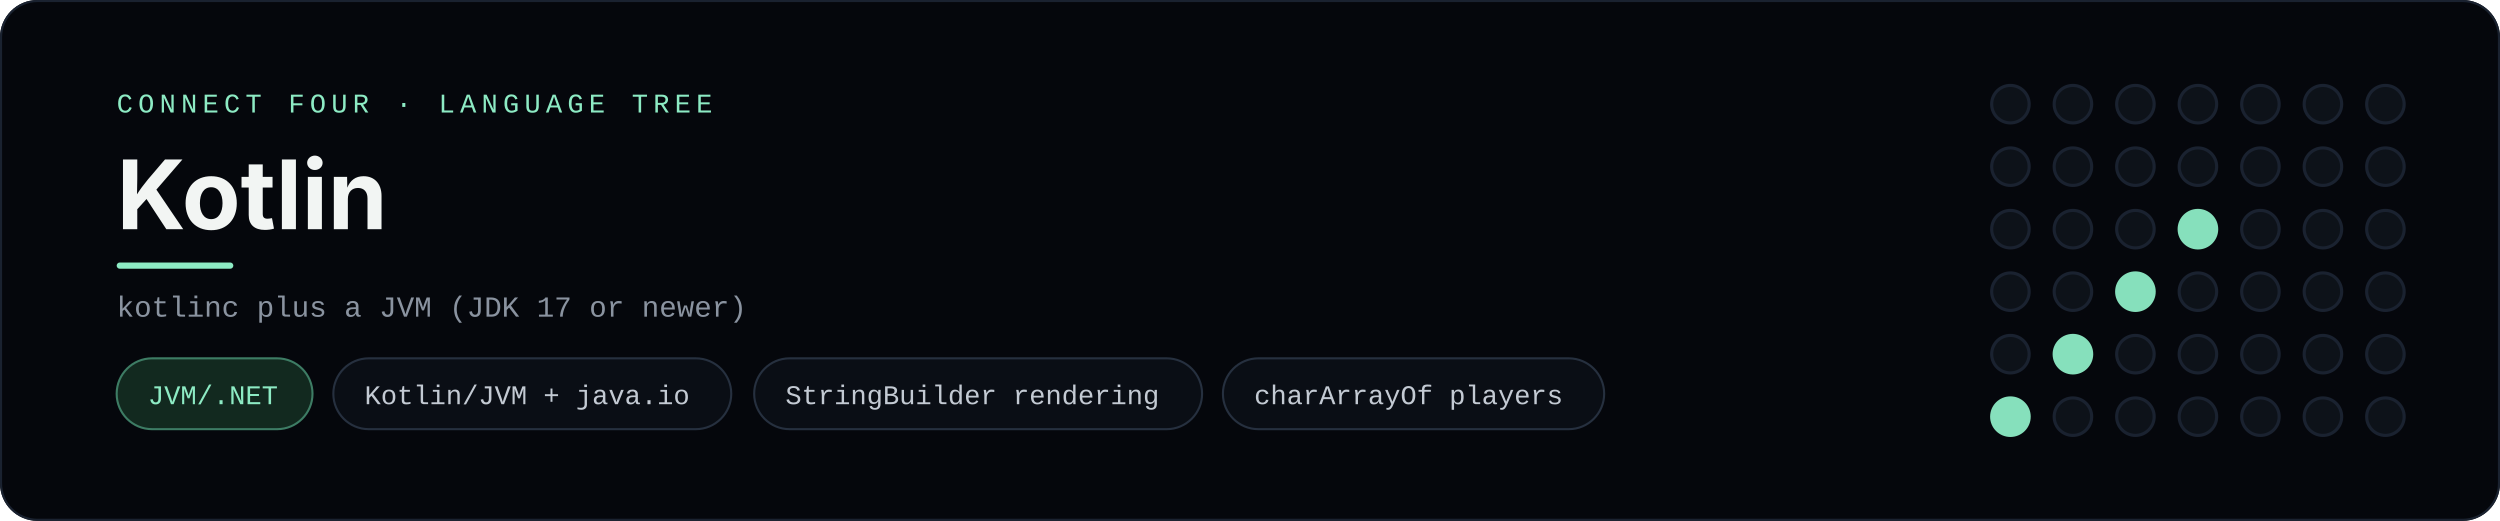
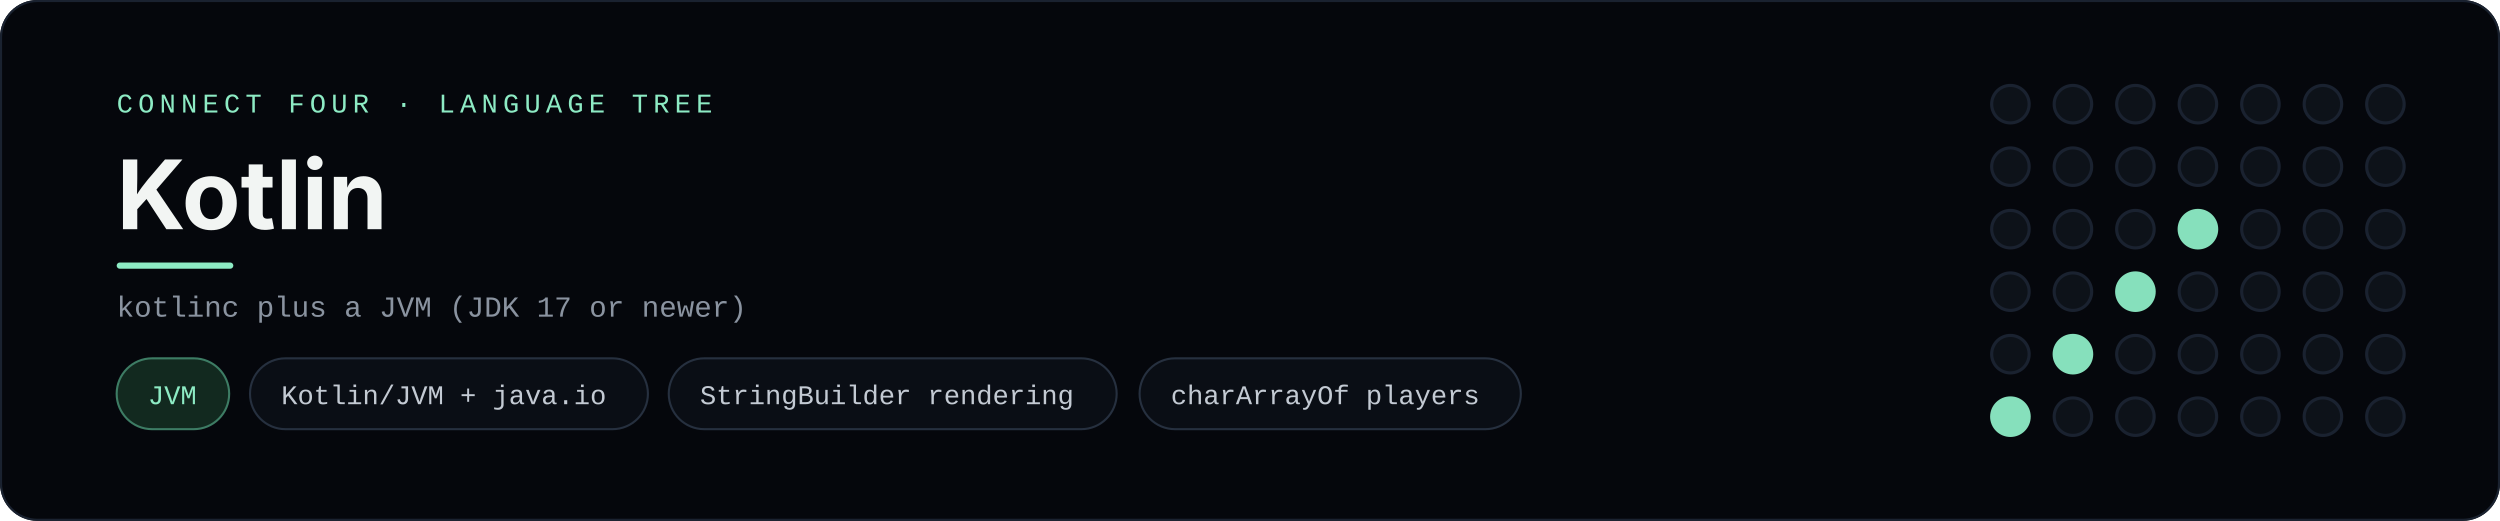
<svg xmlns="http://www.w3.org/2000/svg" width="1200" height="250" viewBox="0 0 1200 250" role="img" aria-label="Kotlin - Connect Four">
  <rect width="1200" height="250" rx="18" fill="#05070c" />
  <rect x="0.5" y="0.5" width="1199" height="249" rx="17.5" fill="none" stroke="#1a2230" stroke-width="1" />
  <circle cx="965" cy="50" r="9" fill="#0d1219" stroke="#1a2230" stroke-width="1.5" opacity="1" />
  <circle cx="995" cy="50" r="9" fill="#0d1219" stroke="#1a2230" stroke-width="1.5" opacity="1" />
  <circle cx="1025" cy="50" r="9" fill="#0d1219" stroke="#1a2230" stroke-width="1.5" opacity="1" />
  <circle cx="1055" cy="50" r="9" fill="#0d1219" stroke="#1a2230" stroke-width="1.5" opacity="1" />
  <circle cx="1085" cy="50" r="9" fill="#0d1219" stroke="#1a2230" stroke-width="1.5" opacity="1" />
  <circle cx="1115" cy="50" r="9" fill="#0d1219" stroke="#1a2230" stroke-width="1.5" opacity="1" />
  <circle cx="1145" cy="50" r="9" fill="#0d1219" stroke="#1a2230" stroke-width="1.5" opacity="1" />
  <circle cx="965" cy="80" r="9" fill="#0d1219" stroke="#1a2230" stroke-width="1.5" opacity="1" />
  <circle cx="995" cy="80" r="9" fill="#0d1219" stroke="#1a2230" stroke-width="1.5" opacity="1" />
  <circle cx="1025" cy="80" r="9" fill="#0d1219" stroke="#1a2230" stroke-width="1.5" opacity="1" />
  <circle cx="1055" cy="80" r="9" fill="#0d1219" stroke="#1a2230" stroke-width="1.5" opacity="1" />
  <circle cx="1085" cy="80" r="9" fill="#0d1219" stroke="#1a2230" stroke-width="1.5" opacity="1" />
  <circle cx="1115" cy="80" r="9" fill="#0d1219" stroke="#1a2230" stroke-width="1.5" opacity="1" />
  <circle cx="1145" cy="80" r="9" fill="#0d1219" stroke="#1a2230" stroke-width="1.5" opacity="1" />
  <circle cx="965" cy="110" r="9" fill="#0d1219" stroke="#1a2230" stroke-width="1.5" opacity="1" />
  <circle cx="995" cy="110" r="9" fill="#0d1219" stroke="#1a2230" stroke-width="1.5" opacity="1" />
  <circle cx="1025" cy="110" r="9" fill="#0d1219" stroke="#1a2230" stroke-width="1.5" opacity="1" />
  <circle cx="1055" cy="110" r="9" fill="#8debc4" stroke="#8debc4" stroke-width="1.5" opacity="0.95" />
  <circle cx="1085" cy="110" r="9" fill="#0d1219" stroke="#1a2230" stroke-width="1.5" opacity="1" />
  <circle cx="1115" cy="110" r="9" fill="#0d1219" stroke="#1a2230" stroke-width="1.5" opacity="1" />
  <circle cx="1145" cy="110" r="9" fill="#0d1219" stroke="#1a2230" stroke-width="1.5" opacity="1" />
  <circle cx="965" cy="140" r="9" fill="#0d1219" stroke="#1a2230" stroke-width="1.5" opacity="1" />
  <circle cx="995" cy="140" r="9" fill="#0d1219" stroke="#1a2230" stroke-width="1.5" opacity="1" />
  <circle cx="1025" cy="140" r="9" fill="#8debc4" stroke="#8debc4" stroke-width="1.5" opacity="0.95" />
  <circle cx="1055" cy="140" r="9" fill="#0d1219" stroke="#1a2230" stroke-width="1.5" opacity="1" />
  <circle cx="1085" cy="140" r="9" fill="#0d1219" stroke="#1a2230" stroke-width="1.5" opacity="1" />
  <circle cx="1115" cy="140" r="9" fill="#0d1219" stroke="#1a2230" stroke-width="1.5" opacity="1" />
  <circle cx="1145" cy="140" r="9" fill="#0d1219" stroke="#1a2230" stroke-width="1.5" opacity="1" />
  <circle cx="965" cy="170" r="9" fill="#0d1219" stroke="#1a2230" stroke-width="1.5" opacity="1" />
  <circle cx="995" cy="170" r="9" fill="#8debc4" stroke="#8debc4" stroke-width="1.5" opacity="0.95" />
  <circle cx="1025" cy="170" r="9" fill="#0d1219" stroke="#1a2230" stroke-width="1.5" opacity="1" />
  <circle cx="1055" cy="170" r="9" fill="#0d1219" stroke="#1a2230" stroke-width="1.5" opacity="1" />
  <circle cx="1085" cy="170" r="9" fill="#0d1219" stroke="#1a2230" stroke-width="1.5" opacity="1" />
  <circle cx="1115" cy="170" r="9" fill="#0d1219" stroke="#1a2230" stroke-width="1.5" opacity="1" />
  <circle cx="1145" cy="170" r="9" fill="#0d1219" stroke="#1a2230" stroke-width="1.5" opacity="1" />
  <circle cx="965" cy="200" r="9" fill="#8debc4" stroke="#8debc4" stroke-width="1.5" opacity="0.95" />
  <circle cx="995" cy="200" r="9" fill="#0d1219" stroke="#1a2230" stroke-width="1.5" opacity="1" />
  <circle cx="1025" cy="200" r="9" fill="#0d1219" stroke="#1a2230" stroke-width="1.5" opacity="1" />
  <circle cx="1055" cy="200" r="9" fill="#0d1219" stroke="#1a2230" stroke-width="1.5" opacity="1" />
  <circle cx="1085" cy="200" r="9" fill="#0d1219" stroke="#1a2230" stroke-width="1.5" opacity="1" />
  <circle cx="1115" cy="200" r="9" fill="#0d1219" stroke="#1a2230" stroke-width="1.5" opacity="1" />
  <circle cx="1145" cy="200" r="9" fill="#0d1219" stroke="#1a2230" stroke-width="1.5" opacity="1" />
  <text x="56" y="54" font-family="'JetBrains Mono', 'SFMono-Regular', Consolas, 'Liberation Mono', monospace" font-size="13" letter-spacing="2.5" fill="#8debc4">CONNECT FOUR · LANGUAGE TREE</text>
  <text x="56" y="110" font-family="Inter, 'Segoe UI', 'Helvetica Neue', Arial, sans-serif" font-size="46" font-weight="700" fill="#f2f5f3">Kotlin</text>
  <rect x="56" y="126" width="56" height="3" rx="1.5" fill="#8debc4" />
  <text x="56" y="152" font-family="'JetBrains Mono', 'SFMono-Regular', Consolas, 'Liberation Mono', monospace" font-size="14" fill="#8a93a0">kotlinc plus a JVM (JDK 17 or newer)</text>
-   <rect x="56" y="172" width="94" height="34" rx="17" fill="#12291f" stroke="#3d7c64" stroke-width="1" />
-   <text x="71" y="194" font-family="'JetBrains Mono', 'SFMono-Regular', Consolas, 'Liberation Mono', monospace" font-size="13" fill="#8debc4">JVM/.NET</text>
-   <rect x="160" y="172" width="191" height="34" rx="17" fill="#0a0e15" stroke="#26303f" stroke-width="1" />
-   <text x="175" y="194" font-family="'JetBrains Mono', 'SFMono-Regular', Consolas, 'Liberation Mono', monospace" font-size="13" fill="#c3cad3">Kotlin/JVM + java.io</text>
-   <rect x="362" y="172" width="215" height="34" rx="17" fill="#0a0e15" stroke="#26303f" stroke-width="1" />
-   <text x="377" y="194" font-family="'JetBrains Mono', 'SFMono-Regular', Consolas, 'Liberation Mono', monospace" font-size="13" fill="#c3cad3">StringBuilder rendering</text>
-   <rect x="587" y="172" width="183" height="34" rx="17" fill="#0a0e15" stroke="#26303f" stroke-width="1" />
-   <text x="602" y="194" font-family="'JetBrains Mono', 'SFMono-Regular', Consolas, 'Liberation Mono', monospace" font-size="13" fill="#c3cad3">charArrayOf players</text>
+   <rect x="56" y="172" width="54" height="34" rx="17" fill="#12291f" stroke="#3d7c64" stroke-width="1" />
+   <text x="71" y="194" font-family="'JetBrains Mono', 'SFMono-Regular', Consolas, 'Liberation Mono', monospace" font-size="13" fill="#8debc4">JVM</text>
+   <rect x="120" y="172" width="191" height="34" rx="17" fill="#0a0e15" stroke="#26303f" stroke-width="1" />
+   <text x="135" y="194" font-family="'JetBrains Mono', 'SFMono-Regular', Consolas, 'Liberation Mono', monospace" font-size="13" fill="#c3cad3">Kotlin/JVM + java.io</text>
+   <rect x="321" y="172" width="215" height="34" rx="17" fill="#0a0e15" stroke="#26303f" stroke-width="1" />
+   <text x="336" y="194" font-family="'JetBrains Mono', 'SFMono-Regular', Consolas, 'Liberation Mono', monospace" font-size="13" fill="#c3cad3">StringBuilder rendering</text>
+   <rect x="547" y="172" width="183" height="34" rx="17" fill="#0a0e15" stroke="#26303f" stroke-width="1" />
+   <text x="562" y="194" font-family="'JetBrains Mono', 'SFMono-Regular', Consolas, 'Liberation Mono', monospace" font-size="13" fill="#c3cad3">charArrayOf players</text>
</svg>
